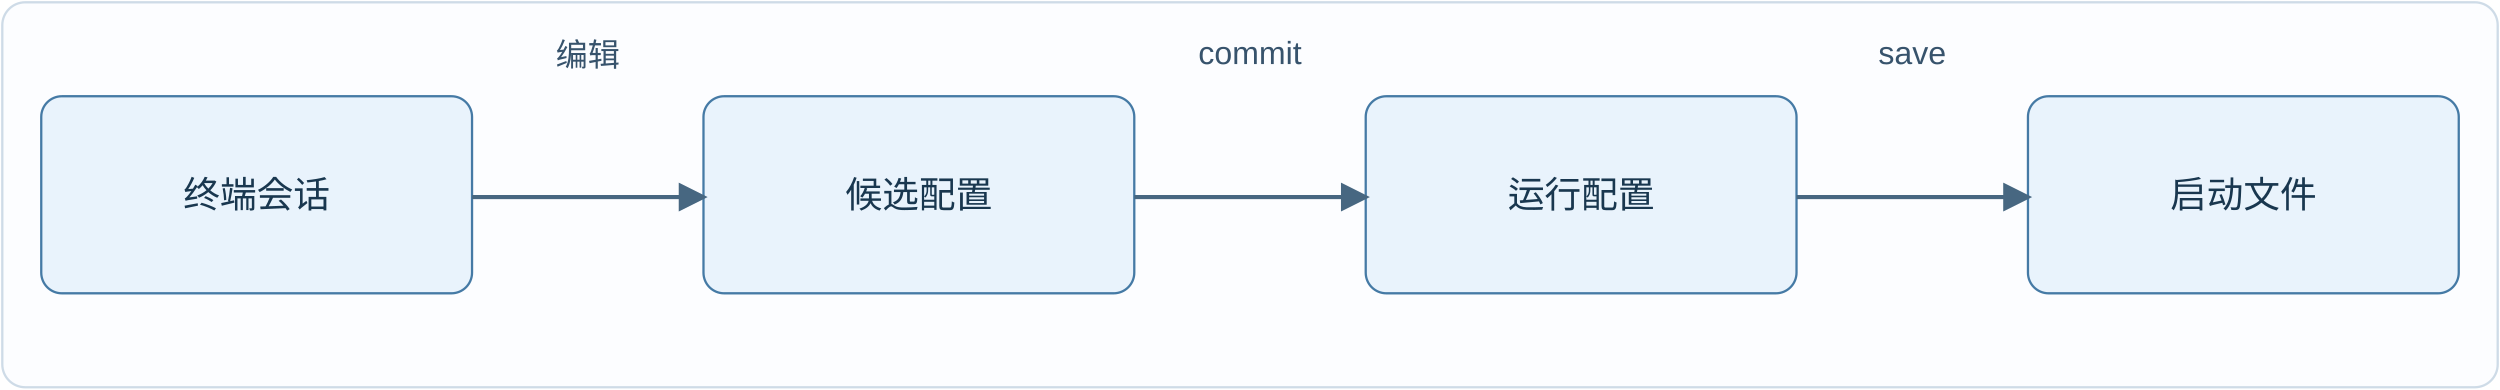
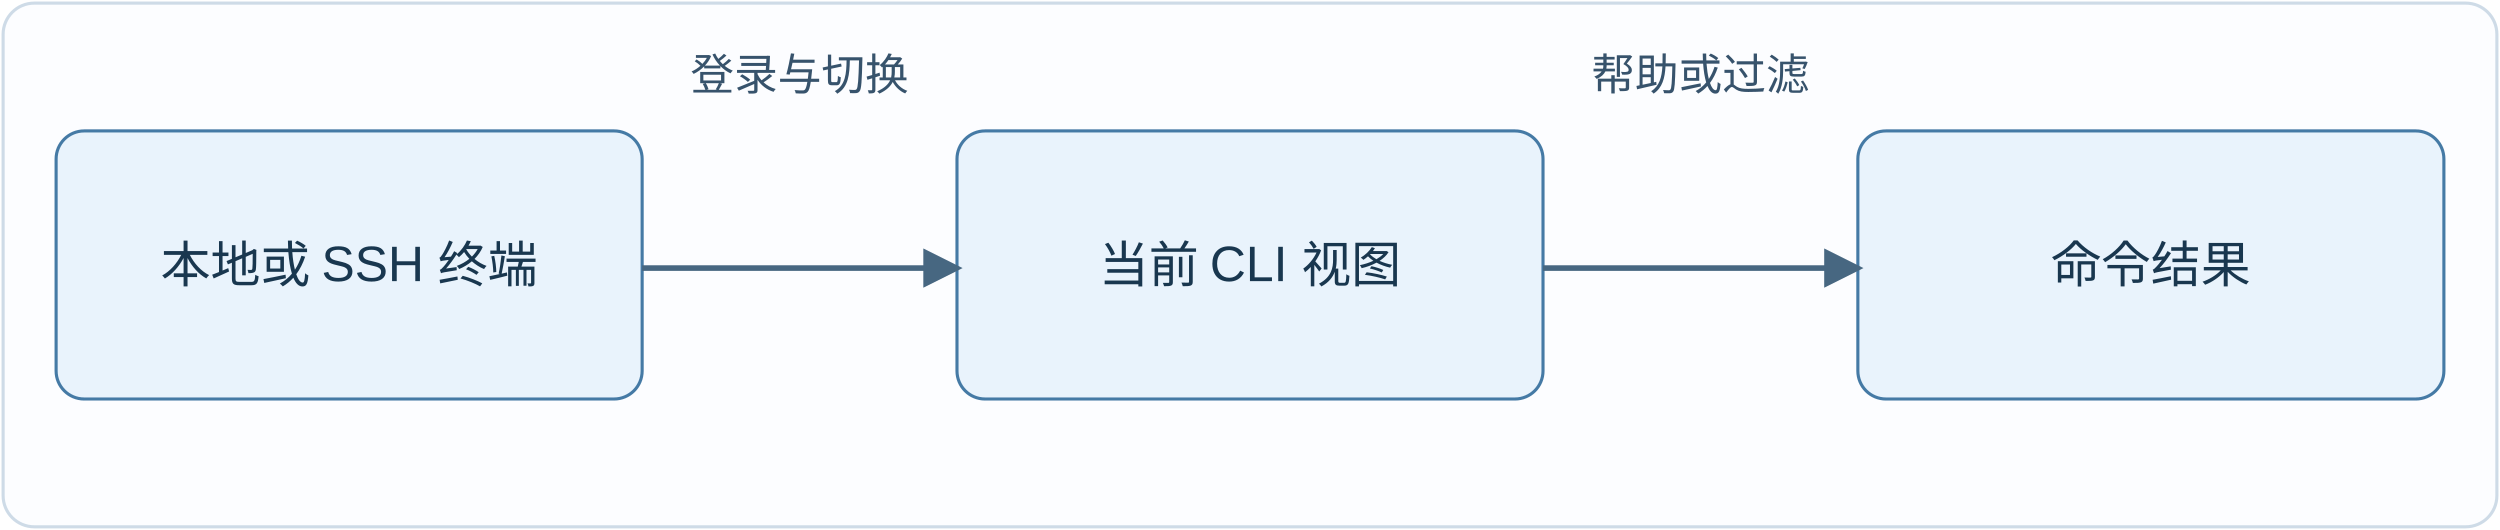
- <svg xmlns="http://www.w3.org/2000/svg" viewBox="0 0 1091 170" role="img" aria-labelledby="label">
+ <svg xmlns="http://www.w3.org/2000/svg" viewBox="0 0 802 170" role="img" aria-labelledby="label">
  <defs>
    <marker id="arrow" markerWidth="7" markerHeight="7" refX="6" refY="3.5" orient="auto">
      <path d="M 0 0 L 7 3.5 L 0 7 Z" fill="#476781" />
    </marker>
  </defs>
-   <rect x="1" y="1" width="1089" height="168" rx="10" fill="#fcfdff" stroke="#cedbe7" />
+   <rect x="1" y="1" width="800" height="168" rx="10" fill="#fcfdff" stroke="#cedbe7" />
  <g font-family="Arial, Microsoft YaHei, PingFang SC, sans-serif" text-anchor="middle" dominant-baseline="middle">
    <rect x="18" y="42" width="188" height="86" rx="9" fill="#e9f3fc" stroke="#457aa5" />
-     <text x="112" y="85" font-size="16" fill="#19374f">终端会话</text>
+     <text x="112" y="85" font-size="16" fill="#19374f">本地或 SSH 终端</text>
    <rect x="307" y="42" width="188" height="86" rx="9" fill="#e9f3fc" stroke="#457aa5" />
-     <text x="401" y="85" font-size="16" fill="#19374f">候选配置</text>
+     <text x="401" y="85" font-size="16" fill="#19374f">当前 CLI 视图</text>
    <rect x="596" y="42" width="188" height="86" rx="9" fill="#e9f3fc" stroke="#457aa5" />
-     <text x="690" y="85" font-size="16" fill="#19374f">运行配置</text>
-     <rect x="885" y="42" width="188" height="86" rx="9" fill="#e9f3fc" stroke="#457aa5" />
-     <text x="979" y="85" font-size="16" fill="#19374f">启动文件</text>
+     <text x="690" y="85" font-size="16" fill="#19374f">命令结果</text>
    <path d="M 206 86 L 307 86" stroke="#476781" stroke-width="1.8" marker-end="url(#arrow)" fill="none" />
-     <text x="256.5" y="24" font-size="14" fill="#37536c">编辑</text>
+     <text x="256.5" y="24" font-size="14" fill="#37536c">登录与切换</text>
    <path d="M 495 86 L 596 86" stroke="#476781" stroke-width="1.8" marker-end="url(#arrow)" fill="none" />
-     <text x="545.5" y="24" font-size="14" fill="#37536c">commit</text>
-     <path d="M 784 86 L 885 86" stroke="#476781" stroke-width="1.8" marker-end="url(#arrow)" fill="none" />
-     <text x="834.5" y="24" font-size="14" fill="#37536c">save</text>
+     <text x="545.5" y="24" font-size="14" fill="#37536c">帮助或过滤</text>
  </g>
</svg>
